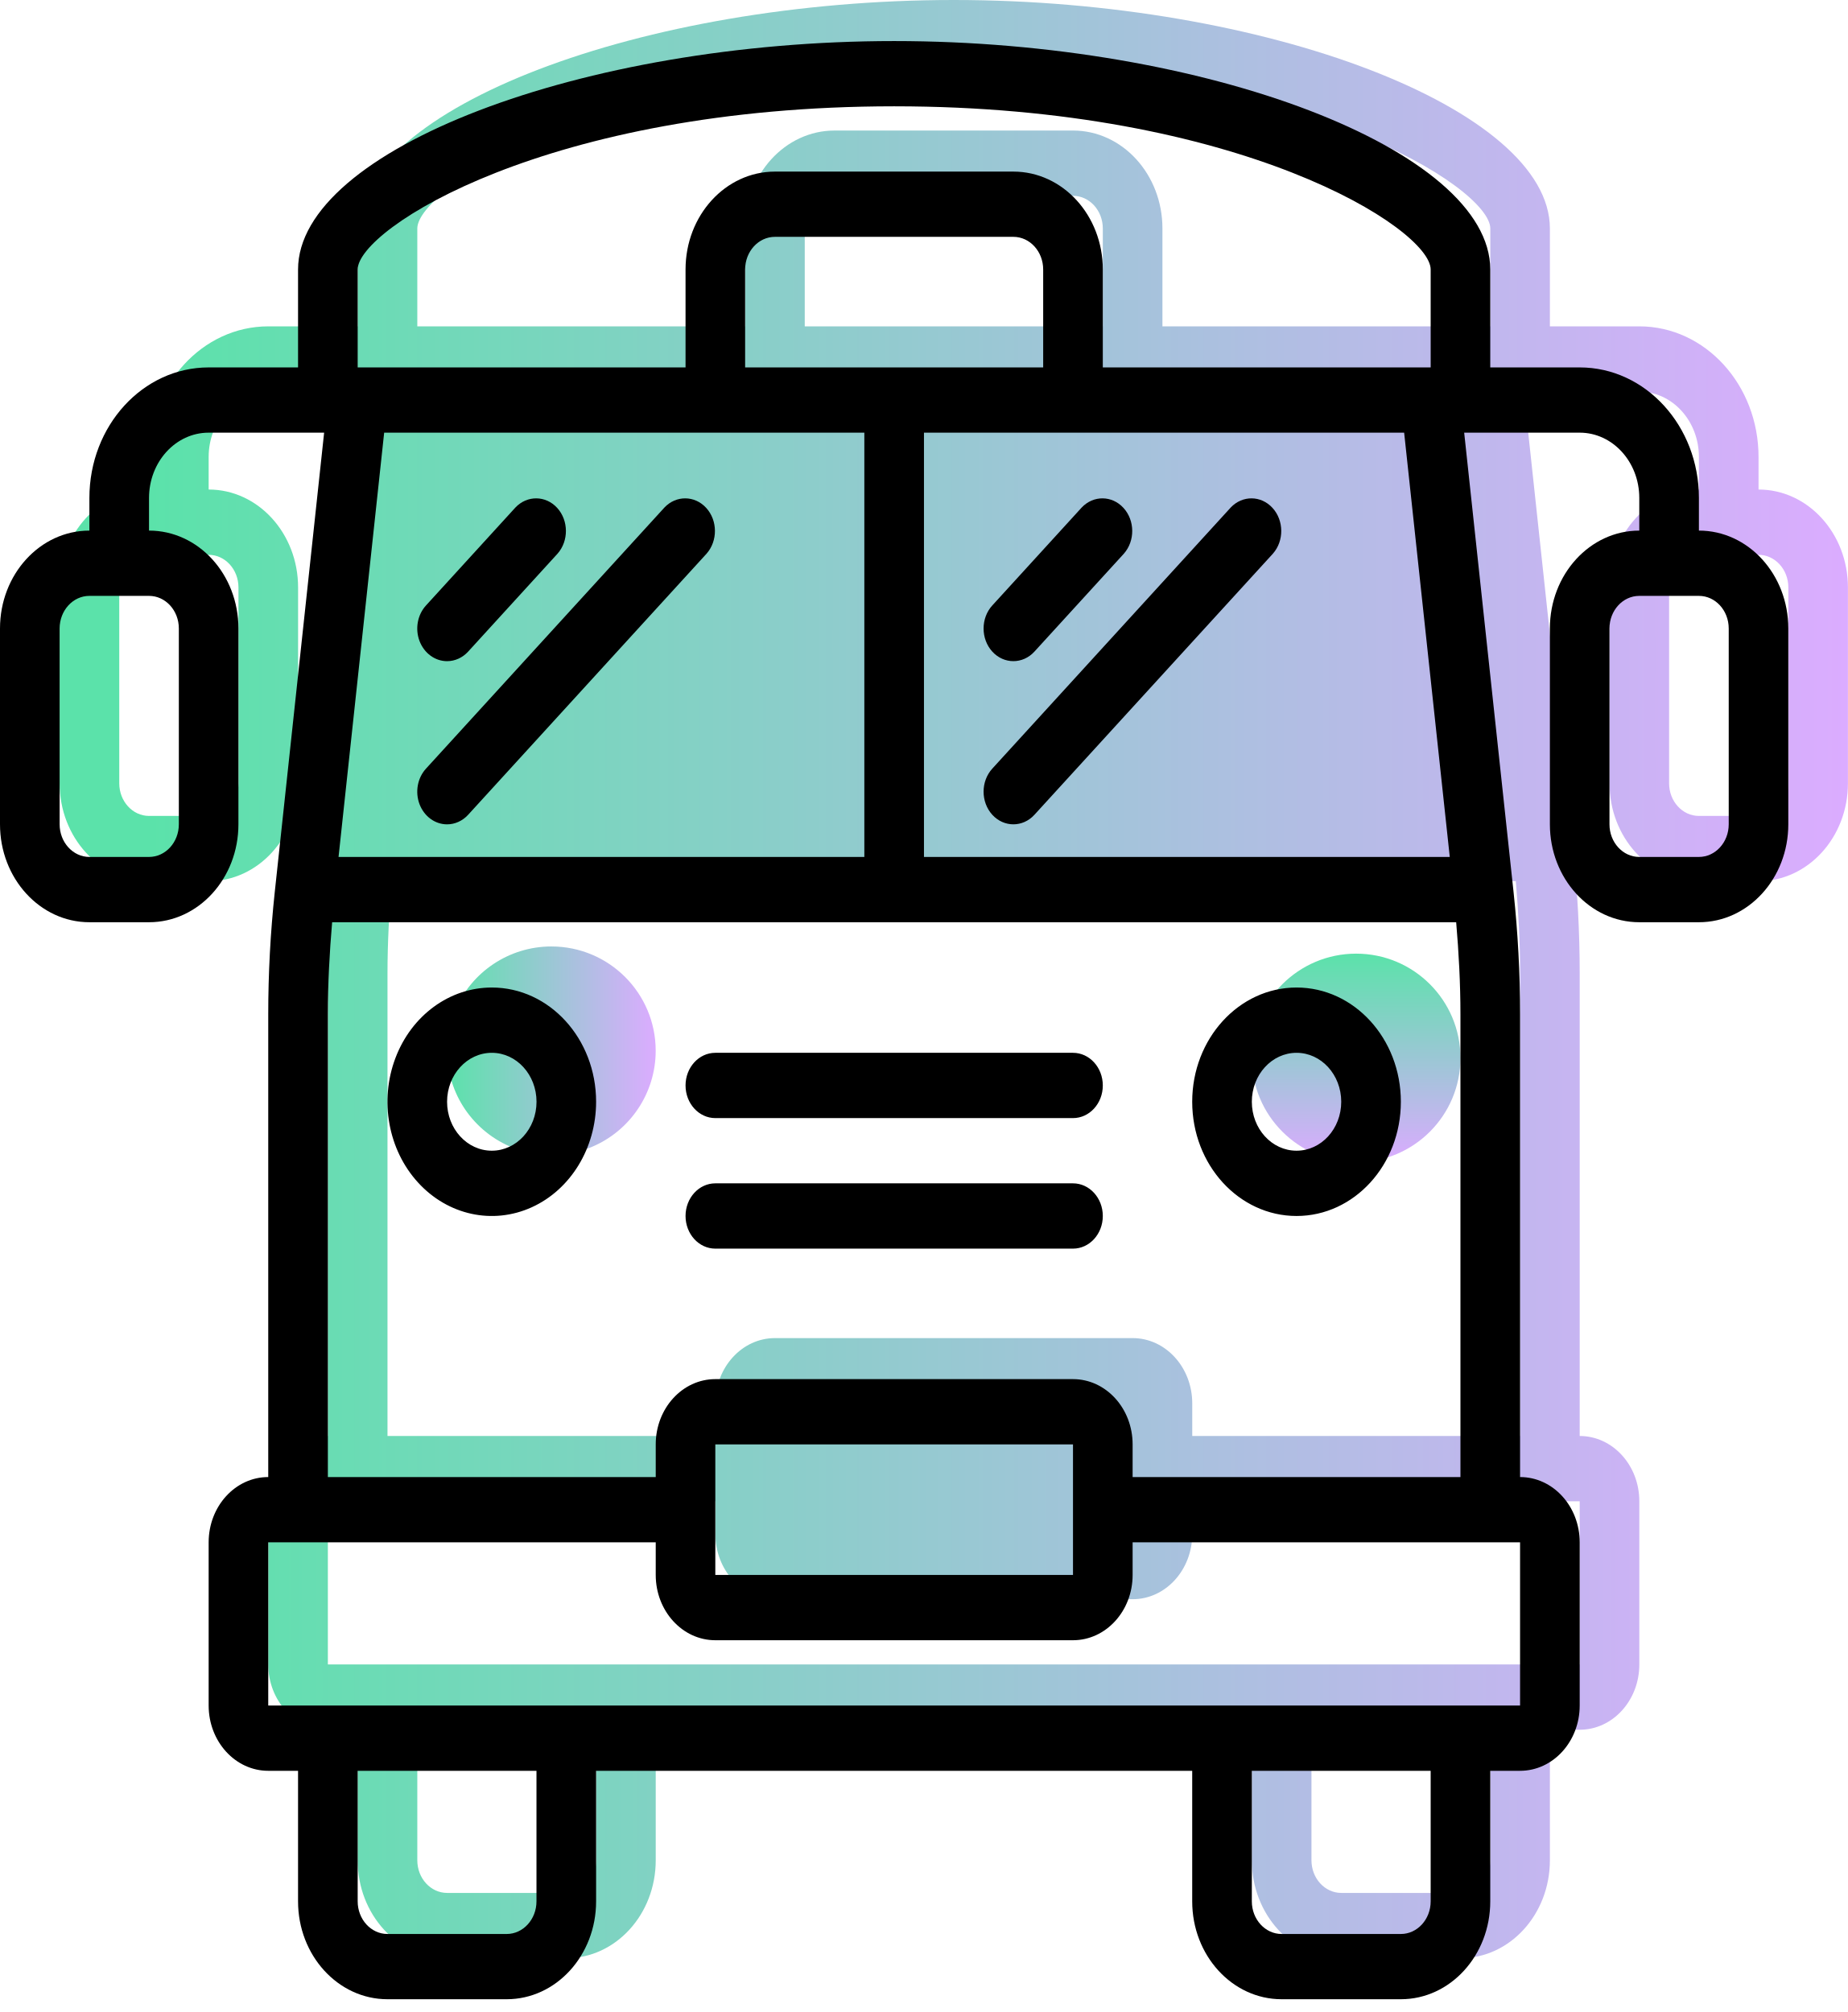
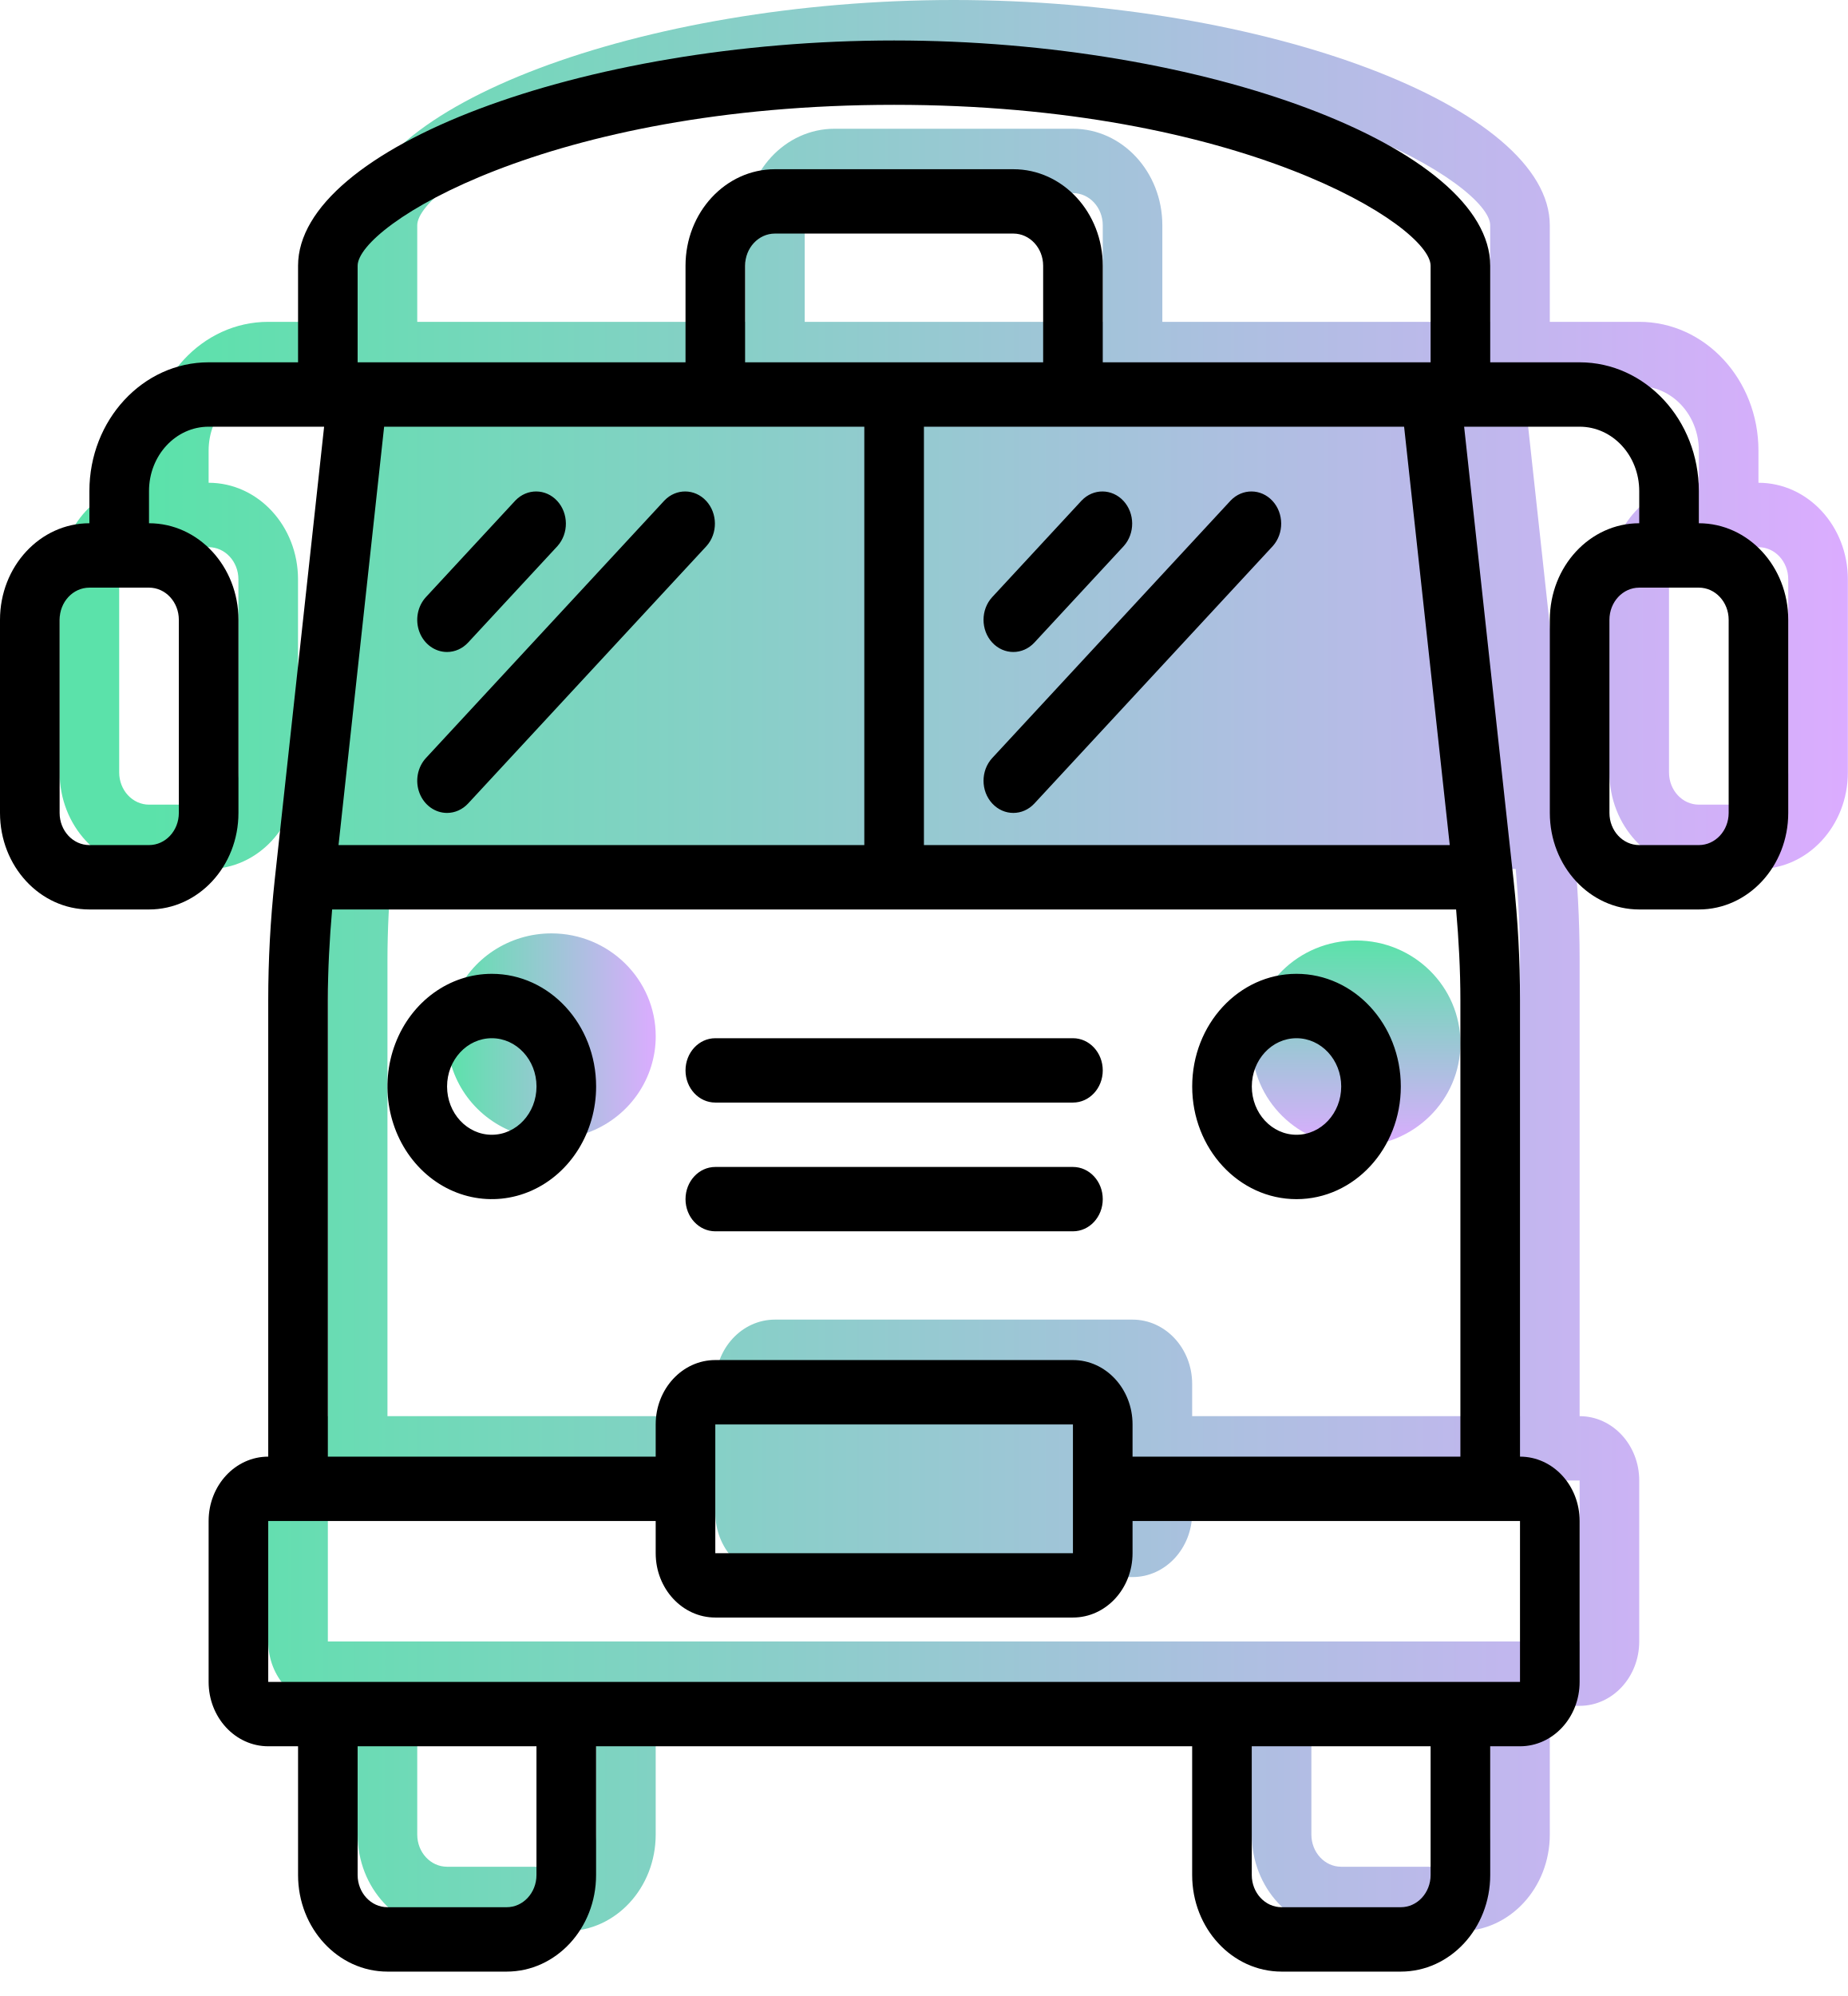
- <svg xmlns="http://www.w3.org/2000/svg" width="45" height="49" viewBox="0 0 45 49" fill="none">
-   <path d="M13.427 23.05C12.4 23.05 11.473 23.669 11.08 24.618C10.687 25.567 10.904 26.66 11.631 27.386C12.357 28.113 13.45 28.33 14.399 27.937C15.348 27.544 15.967 26.617 15.967 25.59C15.967 24.187 14.83 23.05 13.427 23.05Z" fill="url(#paint0_linear)" />
-   <ellipse cx="33.024" cy="25.765" rx="2.54" ry="2.54" fill="url(#paint1_linear)" />
-   <path d="M3.63 21.46H5.081C6.284 21.46 7.259 20.393 7.259 19.076V14.307C7.259 12.99 6.284 11.922 5.081 11.922V11.128C5.081 10.25 5.731 9.538 6.533 9.538H9.345L8.142 20.732C8.037 21.718 7.985 22.709 7.984 23.702V34.972C7.183 34.972 6.533 35.684 6.533 36.562V40.536C6.533 41.414 7.183 42.126 7.984 42.126H8.71V45.305C8.71 46.622 9.685 47.69 10.888 47.69H13.791C14.993 47.69 15.968 46.622 15.968 45.305V42.126H30.484V45.305C30.484 46.622 31.459 47.69 32.662 47.69H35.565C36.767 47.69 37.742 46.622 37.742 45.305V42.126H38.468C39.27 42.126 39.92 41.414 39.92 40.536V36.562C39.92 35.684 39.27 34.972 38.468 34.972V23.702C38.468 22.709 38.415 21.718 38.311 20.732L37.107 9.538H39.92C40.721 9.538 41.371 10.25 41.371 11.128V11.922C40.169 11.922 39.194 12.99 39.194 14.307V19.076C39.194 20.393 40.169 21.46 41.371 21.46H42.823C44.026 21.46 45 20.393 45 19.076V14.307C45 12.99 44.026 11.922 42.823 11.922V11.128C42.823 9.372 41.523 7.948 39.92 7.948H37.742V5.564C37.742 2.652 30.824 0 23.226 0C15.629 0 8.71 2.652 8.71 5.564V7.948H6.533C4.929 7.948 3.63 9.372 3.63 11.128V11.922C2.427 11.922 1.452 12.99 1.452 14.307V19.076C1.452 20.393 2.427 21.46 3.63 21.46ZM43.549 14.307V19.076C43.549 19.515 43.224 19.871 42.823 19.871H41.371C40.97 19.871 40.645 19.515 40.645 19.076V14.307C40.645 13.868 40.97 13.512 41.371 13.512H42.823C43.224 13.512 43.549 13.868 43.549 14.307ZM26.855 7.948H19.597V5.564C19.597 5.125 19.922 4.769 20.323 4.769H26.129C26.53 4.769 26.855 5.125 26.855 5.564V7.948ZM14.517 45.305C14.517 45.744 14.192 46.1 13.791 46.1H10.888C10.487 46.1 10.162 45.744 10.162 45.305V42.126H14.517V45.305ZM36.291 45.305C36.291 45.744 35.966 46.1 35.565 46.1H32.662C32.261 46.1 31.936 45.744 31.936 45.305V42.126H36.291V45.305ZM38.468 40.536H7.984V36.562H17.42V37.357C17.42 38.235 18.07 38.947 18.871 38.947H27.581C28.383 38.947 29.033 38.235 29.033 37.357V36.562H38.468V40.536ZM29.033 34.972V34.178C29.033 33.3 28.383 32.588 27.581 32.588H18.871C18.07 32.588 17.42 33.3 17.42 34.178V34.972H9.436V23.702C9.436 22.956 9.477 22.205 9.54 21.46H36.912C36.976 22.205 37.017 22.956 37.017 23.702V34.972H29.033ZM10.162 5.564C10.162 4.574 14.795 1.59 23.226 1.59C31.657 1.59 36.291 4.574 36.291 5.564V7.948H28.307V5.564C28.307 4.247 27.332 3.179 26.129 3.179H20.323C19.12 3.179 18.146 4.247 18.146 5.564V7.948H10.162V5.564ZM2.904 14.307C2.904 13.868 3.229 13.512 3.63 13.512H5.081C5.482 13.512 5.807 13.868 5.807 14.307V19.076C5.807 19.515 5.482 19.871 5.081 19.871H3.63C3.229 19.871 2.904 19.515 2.904 19.076V14.307Z" fill="url(#paint2_linear)" />
-   <path d="M11.976 24.05C10.948 24.05 10.022 24.728 9.629 25.768C9.236 26.807 9.453 28.004 10.18 28.799C10.906 29.595 11.999 29.833 12.948 29.402C13.897 28.972 14.516 27.957 14.516 26.832C14.516 25.296 13.379 24.05 11.976 24.05ZM11.976 28.024C11.375 28.024 10.887 27.491 10.887 26.832C10.887 26.174 11.375 25.64 11.976 25.64C12.577 25.64 13.065 26.174 13.065 26.832C13.065 27.491 12.577 28.024 11.976 28.024ZM31.573 24.05C30.17 24.05 29.032 25.296 29.032 26.832C29.032 28.369 30.17 29.614 31.573 29.614C32.976 29.614 34.113 28.369 34.113 26.832C34.113 25.296 32.976 24.05 31.573 24.05ZM31.573 28.024C30.971 28.024 30.484 27.491 30.484 26.832C30.484 26.174 30.971 25.64 31.573 25.64C32.174 25.64 32.661 26.174 32.661 26.832C32.661 27.491 32.174 28.024 31.573 28.024ZM26.129 25.64H17.419C17.019 25.64 16.694 25.996 16.694 26.435C16.694 26.874 17.019 27.23 17.419 27.23H26.129C26.53 27.23 26.855 26.874 26.855 26.435C26.855 25.996 26.53 25.64 26.129 25.64ZM26.129 28.819H17.419C17.019 28.819 16.694 29.175 16.694 29.614C16.694 30.053 17.019 30.409 17.419 30.409H26.129C26.53 30.409 26.855 30.053 26.855 29.614C26.855 29.175 26.53 28.819 26.129 28.819Z" fill="black" />
-   <path d="M2.177 22.46H3.629C4.832 22.46 5.806 21.392 5.806 20.075V15.306C5.806 13.989 4.832 12.922 3.629 12.922V12.127C3.629 11.249 4.279 10.537 5.081 10.537H7.893L6.69 21.732C6.585 22.718 6.532 23.709 6.532 24.701V35.972C5.731 35.972 5.081 36.684 5.081 37.562V41.536C5.081 42.414 5.731 43.126 6.532 43.126H7.258V46.305C7.258 47.622 8.233 48.689 9.435 48.689H12.339C13.541 48.689 14.516 47.622 14.516 46.305V43.126H29.032V46.305C29.032 47.622 30.007 48.689 31.209 48.689H34.113C35.315 48.689 36.29 47.622 36.29 46.305V43.126H37.016C37.818 43.126 38.468 42.414 38.468 41.536V37.562C38.468 36.684 37.818 35.972 37.016 35.972V24.701C37.016 23.709 36.963 22.717 36.858 21.731L35.655 10.537H38.468C39.269 10.537 39.919 11.249 39.919 12.127V12.922C38.717 12.922 37.742 13.989 37.742 15.306V20.075C37.742 21.392 38.717 22.46 39.919 22.46H41.371C42.573 22.46 43.548 21.392 43.548 20.075V15.306C43.548 13.989 42.573 12.922 41.371 12.922V12.127C41.371 10.371 40.071 8.948 38.468 8.948H36.29V6.563C36.29 3.651 29.372 1 21.774 1C14.176 1 7.258 3.651 7.258 6.563V8.948H5.081C3.477 8.948 2.177 10.371 2.177 12.127V12.922C0.975 12.922 0 13.989 0 15.306V20.075C0 21.392 0.975 22.46 2.177 22.46ZM42.097 15.306V20.075C42.097 20.514 41.772 20.87 41.371 20.87H39.919C39.518 20.87 39.193 20.514 39.193 20.075V15.306C39.193 14.867 39.518 14.512 39.919 14.512H41.371C41.772 14.512 42.097 14.867 42.097 15.306ZM34.193 10.537L35.304 20.87H22.5V10.537H34.193ZM25.403 8.948H18.145V6.563C18.145 6.124 18.47 5.768 18.871 5.768H24.677C25.078 5.768 25.403 6.124 25.403 6.563V8.948ZM17.419 10.537H21.048V20.87H8.244L9.355 10.537H17.419ZM13.064 46.305C13.064 46.744 12.739 47.1 12.339 47.1H9.435C9.035 47.1 8.71 46.744 8.71 46.305V43.126H13.064V46.305ZM34.839 46.305C34.839 46.744 34.514 47.1 34.113 47.1H31.209C30.809 47.1 30.484 46.744 30.484 46.305V43.126H34.839V46.305ZM37.016 41.536H6.532V37.562H15.968V38.356C15.968 39.234 16.618 39.946 17.419 39.946H26.129C26.931 39.946 27.581 39.234 27.581 38.356V37.562H37.016V41.536ZM26.129 36.767V38.356H17.419V35.177H26.129V36.767ZM27.581 35.972V35.177C27.581 34.299 26.931 33.587 26.129 33.587H17.419C16.618 33.587 15.968 34.299 15.968 35.177V35.972H7.984V24.701C7.984 23.955 8.024 23.205 8.088 22.46H35.46C35.524 23.205 35.564 23.955 35.564 24.701V35.972H27.581ZM8.71 6.563C8.71 5.574 13.343 2.589 21.774 2.589C30.205 2.589 34.839 5.574 34.839 6.563V8.948H26.855V6.563C26.855 5.246 25.88 4.179 24.677 4.179H18.871C17.668 4.179 16.694 5.246 16.694 6.563V8.948H8.71V6.563ZM1.452 15.306C1.452 14.867 1.777 14.512 2.177 14.512H3.629C4.03 14.512 4.355 14.867 4.355 15.306V20.075C4.355 20.514 4.03 20.87 3.629 20.87H2.177C1.777 20.87 1.452 20.514 1.452 20.075V15.306Z" fill="black" />
-   <path d="M10.887 16.102C11.079 16.102 11.264 16.018 11.4 15.869L13.577 13.484C13.852 13.172 13.848 12.677 13.569 12.37C13.289 12.063 12.836 12.059 12.551 12.36L10.374 14.745C10.166 14.972 10.104 15.314 10.216 15.611C10.329 15.908 10.593 16.102 10.887 16.102ZM10.887 20.076C11.079 20.076 11.264 19.992 11.4 19.843L17.206 13.484C17.481 13.172 17.477 12.677 17.198 12.37C16.918 12.063 16.465 12.059 16.18 12.36L10.374 18.719C10.166 18.946 10.104 19.288 10.216 19.585C10.329 19.882 10.593 20.076 10.887 20.076ZM24.164 15.869C24.447 16.179 24.907 16.179 25.19 15.869L27.368 13.484C27.643 13.172 27.639 12.677 27.359 12.37C27.079 12.063 26.626 12.059 26.341 12.36L24.164 14.745C23.881 15.055 23.881 15.558 24.164 15.869ZM24.164 19.843C24.447 20.153 24.907 20.153 25.19 19.843L30.997 13.484C31.272 13.172 31.268 12.677 30.988 12.37C30.708 12.063 30.255 12.059 29.97 12.36L24.164 18.719C23.881 19.029 23.881 19.532 24.164 19.843Z" fill="black" />
+ <svg xmlns="http://www.w3.org/2000/svg" width="50" height="54" viewBox="0 0 50 54" fill="none">
+   <path d="M14.92 25.252C13.778 25.252 12.749 25.93 12.312 26.97C11.876 28.01 12.117 29.207 12.924 30.003C13.732 30.799 14.946 31.037 16 30.606C17.055 30.175 17.743 29.161 17.743 28.035C17.743 26.498 16.479 25.252 14.92 25.252Z" fill="url(#paint0_linear)" />
+   <ellipse cx="36.694" cy="28.227" rx="2.823" ry="2.783" fill="url(#paint1_linear)" />
+   <path d="M4.032 23.51H5.645C6.981 23.51 8.064 22.341 8.064 20.898V15.673C8.064 14.231 6.981 13.061 5.645 13.061V12.19C5.645 11.229 6.367 10.449 7.258 10.449H10.383L9.046 22.712C8.929 23.792 8.871 24.878 8.871 25.966V38.313C7.98 38.313 7.258 39.093 7.258 40.054V44.408C7.258 45.37 7.98 46.15 8.871 46.15H9.677V49.633C9.677 51.075 10.76 52.245 12.097 52.245H15.322C16.659 52.245 17.742 51.075 17.742 49.633V46.15H33.871V49.633C33.871 51.075 34.954 52.245 36.29 52.245H39.516C40.852 52.245 41.935 51.075 41.935 49.633V46.15H42.742C43.633 46.15 44.355 45.37 44.355 44.408V40.054C44.355 39.093 43.633 38.313 42.742 38.313V25.966C42.742 24.878 42.683 23.792 42.567 22.712L41.23 10.449H44.355C45.246 10.449 45.968 11.229 45.968 12.19V13.061C44.632 13.061 43.548 14.231 43.548 15.673V20.898C43.548 22.341 44.632 23.51 45.968 23.51H47.581C48.917 23.51 50 22.341 50 20.898V15.673C50 14.231 48.917 13.061 47.581 13.061V12.19C47.581 10.267 46.136 8.707 44.355 8.707H41.935V6.095C41.935 2.905 34.248 0 25.806 0C17.364 0 9.677 2.905 9.677 6.095V8.707H7.258C5.476 8.707 4.032 10.267 4.032 12.19V13.061C2.696 13.061 1.613 14.231 1.613 15.673V20.898C1.613 22.341 2.696 23.51 4.032 23.51ZM48.387 15.673V20.898C48.387 21.379 48.026 21.769 47.581 21.769H45.968C45.522 21.769 45.161 21.379 45.161 20.898V15.673C45.161 15.193 45.522 14.803 45.968 14.803H47.581C48.026 14.803 48.387 15.193 48.387 15.673ZM29.839 8.707H21.774V6.095C21.774 5.614 22.135 5.224 22.581 5.224H29.032C29.477 5.224 29.839 5.614 29.839 6.095V8.707ZM16.129 49.633C16.129 50.113 15.768 50.503 15.322 50.503H12.097C11.651 50.503 11.29 50.113 11.29 49.633V46.15H16.129V49.633ZM40.322 49.633C40.322 50.113 39.961 50.503 39.516 50.503H36.29C35.845 50.503 35.484 50.113 35.484 49.633V46.15H40.322V49.633ZM42.742 44.408H8.871V40.054H19.355V40.925C19.355 41.887 20.077 42.666 20.968 42.666H30.645C31.536 42.666 32.258 41.887 32.258 40.925V40.054H42.742V44.408ZM32.258 38.313V37.442C32.258 36.48 31.536 35.701 30.645 35.701H20.968C20.077 35.701 19.355 36.48 19.355 37.442V38.313H10.484V25.966C10.484 25.148 10.529 24.326 10.6 23.51H41.013C41.084 24.326 41.129 25.148 41.129 25.966V38.313H32.258ZM11.29 6.095C11.29 5.011 16.439 1.741 25.806 1.741C35.174 1.741 40.322 5.011 40.322 6.095V8.707H31.451V6.095C31.451 4.653 30.368 3.483 29.032 3.483H22.581C21.244 3.483 20.161 4.653 20.161 6.095V8.707H11.29V6.095ZM3.225 15.673C3.225 15.193 3.587 14.803 4.032 14.803H5.645C6.09 14.803 6.451 15.193 6.451 15.673V20.898C6.451 21.379 6.09 21.769 5.645 21.769H4.032C3.587 21.769 3.225 21.379 3.225 20.898V15.673Z" fill="url(#paint2_linear)" />
+   <path d="M13.307 26.346C12.165 26.346 11.136 27.089 10.699 28.228C10.262 29.367 10.504 30.677 11.311 31.549C12.118 32.421 13.332 32.681 14.387 32.21C15.442 31.738 16.13 30.627 16.13 29.394C16.13 27.711 14.866 26.346 13.307 26.346ZM13.307 30.7C12.639 30.7 12.097 30.116 12.097 29.394C12.097 28.673 12.639 28.088 13.307 28.088C13.975 28.088 14.517 28.673 14.517 29.394C14.517 30.116 13.975 30.7 13.307 30.7ZM35.081 26.346C33.522 26.346 32.259 27.711 32.259 29.394C32.259 31.077 33.522 32.442 35.081 32.442C36.64 32.442 37.904 31.077 37.904 29.394C37.904 27.711 36.64 26.346 35.081 26.346ZM35.081 30.7C34.413 30.7 33.872 30.116 33.872 29.394C33.872 28.673 34.413 28.088 35.081 28.088C35.749 28.088 36.291 28.673 36.291 29.394C36.291 30.116 35.749 30.7 35.081 30.7ZM29.033 28.088H19.355C18.91 28.088 18.549 28.478 18.549 28.959C18.549 29.44 18.91 29.829 19.355 29.829H29.033C29.478 29.829 29.839 29.44 29.839 28.959C29.839 28.478 29.478 28.088 29.033 28.088ZM29.033 31.571H19.355C18.91 31.571 18.549 31.961 18.549 32.442C18.549 32.923 18.91 33.312 19.355 33.312H29.033C29.478 33.312 29.839 32.923 29.839 32.442C29.839 31.961 29.478 31.571 29.033 31.571Z" fill="black" />
+   <path d="M2.419 24.605H4.032C5.368 24.605 6.452 23.436 6.452 21.993V16.768C6.452 15.326 5.368 14.156 4.032 14.156V13.285C4.032 12.323 4.754 11.544 5.645 11.544H8.77L7.433 23.807C7.317 24.887 7.258 25.973 7.258 27.061V39.408C6.367 39.408 5.645 40.187 5.645 41.149V45.503C5.645 46.465 6.367 47.244 7.258 47.244H8.065V50.727C8.065 52.17 9.148 53.34 10.484 53.34H13.71C15.046 53.34 16.129 52.17 16.129 50.727V47.244H32.258V50.727C32.258 52.17 33.342 53.34 34.678 53.34H37.904C39.24 53.34 40.323 52.17 40.323 50.727V47.244H41.129C42.02 47.244 42.742 46.465 42.742 45.503V41.149C42.742 40.187 42.02 39.408 41.129 39.408V27.061C41.129 25.973 41.071 24.887 40.954 23.806L39.617 11.544H42.742C43.633 11.544 44.355 12.323 44.355 13.285V14.156C43.019 14.156 41.936 15.326 41.936 16.768V21.993C41.936 23.436 43.019 24.605 44.355 24.605H45.968C47.304 24.605 48.387 23.436 48.387 21.993V16.768C48.387 15.326 47.304 14.156 45.968 14.156V13.285C45.968 11.362 44.524 9.802 42.742 9.802H40.323V7.19C40.323 4 32.636 1.095 24.194 1.095C15.752 1.095 8.065 4 8.065 7.19V9.802H5.645C3.864 9.802 2.419 11.362 2.419 13.285V14.156C1.083 14.156 0 15.326 0 16.768V21.993C0 23.436 1.083 24.605 2.419 24.605ZM46.775 16.768V21.993C46.775 22.474 46.413 22.863 45.968 22.863H44.355C43.91 22.863 43.549 22.474 43.549 21.993V16.768C43.549 16.287 43.91 15.898 44.355 15.898H45.968C46.413 15.898 46.775 16.287 46.775 16.768ZM37.993 11.544L39.228 22.863H25V11.544H37.993ZM28.226 9.802H20.161V7.19C20.161 6.709 20.523 6.319 20.968 6.319H27.419C27.865 6.319 28.226 6.709 28.226 7.19V9.802ZM19.355 11.544H23.387V22.863H9.16L10.394 11.544H19.355ZM14.516 50.727C14.516 51.208 14.155 51.598 13.71 51.598H10.484C10.039 51.598 9.677 51.208 9.677 50.727V47.244H14.516V50.727ZM38.71 50.727C38.71 51.208 38.349 51.598 37.904 51.598H34.678C34.232 51.598 33.871 51.208 33.871 50.727V47.244H38.71V50.727ZM41.129 45.503H7.258V41.149H17.742V42.02C17.742 42.982 18.464 43.761 19.355 43.761H29.032C29.923 43.761 30.645 42.982 30.645 42.02V41.149H41.129V45.503ZM29.032 40.278V42.02H19.355V38.537H29.032V40.278ZM30.645 39.408V38.537C30.645 37.575 29.923 36.795 29.032 36.795H19.355C18.464 36.795 17.742 37.575 17.742 38.537V39.408H8.871V27.061C8.871 26.243 8.916 25.421 8.987 24.605H39.4C39.471 25.421 39.516 26.243 39.516 27.061V39.408H30.645ZM9.677 7.19C9.677 6.106 14.826 2.836 24.194 2.836C33.562 2.836 38.71 6.106 38.71 7.19V9.802H29.839V7.19C29.839 5.747 28.756 4.578 27.419 4.578H20.968C19.632 4.578 18.549 5.747 18.549 7.19V9.802H9.677V7.19ZM1.613 16.768C1.613 16.287 1.974 15.898 2.419 15.898H4.032C4.478 15.898 4.839 16.287 4.839 16.768V21.993C4.839 22.474 4.478 22.863 4.032 22.863H2.419C1.974 22.863 1.613 22.474 1.613 21.993V16.768Z" fill="black" />
+   <path d="M12.096 17.639C12.31 17.639 12.515 17.547 12.666 17.384L15.086 14.772C15.391 14.43 15.387 13.887 15.076 13.551C14.765 13.215 14.262 13.211 13.945 13.541L11.526 16.153C11.296 16.402 11.226 16.776 11.351 17.102C11.476 17.427 11.77 17.639 12.096 17.639ZM12.096 21.993C12.31 21.993 12.515 21.901 12.666 21.738L19.118 14.772C19.424 14.43 19.419 13.887 19.108 13.551C18.797 13.215 18.294 13.211 17.978 13.541L11.526 20.507C11.296 20.756 11.226 21.13 11.351 21.455C11.476 21.781 11.77 21.993 12.096 21.993ZM26.849 17.384C27.164 17.724 27.674 17.724 27.989 17.384L30.408 14.772C30.714 14.43 30.71 13.887 30.399 13.551C30.087 13.215 29.584 13.211 29.268 13.541L26.849 16.153C26.534 16.493 26.534 17.044 26.849 17.384ZM26.849 21.738C27.164 22.078 27.674 22.078 27.989 21.738L34.441 14.772C34.746 14.43 34.742 13.887 34.431 13.551C34.12 13.215 33.617 13.211 33.3 13.541L26.849 20.507C26.534 20.847 26.534 21.398 26.849 21.738Z" fill="black" />
  <defs>
-     <linearGradient id="paint0_linear" x1="10.887" y1="25.861" x2="15.967" y2="25.861" gradientUnits="userSpaceOnUse">
+     <linearGradient id="paint0_linear" x1="12.098" y1="28.332" x2="17.743" y2="28.332" gradientUnits="userSpaceOnUse">
      <stop stop-color="#5BE2AA" />
      <stop offset="1" stop-color="#DBACFF" />
    </linearGradient>
-     <linearGradient id="paint1_linear" x1="33.024" y1="23.225" x2="33.024" y2="28.306" gradientUnits="userSpaceOnUse">
+     <linearGradient id="paint1_linear" x1="36.694" y1="25.445" x2="36.694" y2="31.01" gradientUnits="userSpaceOnUse">
      <stop stop-color="#5BE2AA" />
      <stop offset="1" stop-color="#DBACFF" />
    </linearGradient>
-     <linearGradient id="paint2_linear" x1="3.63" y1="23.226" x2="45" y2="23.226" gradientUnits="userSpaceOnUse">
+     <linearGradient id="paint2_linear" x1="4.032" y1="25.444" x2="50" y2="25.444" gradientUnits="userSpaceOnUse">
      <stop stop-color="#5BE2AA" />
      <stop offset="1" stop-color="#DBACFF" />
    </linearGradient>
  </defs>
</svg>
